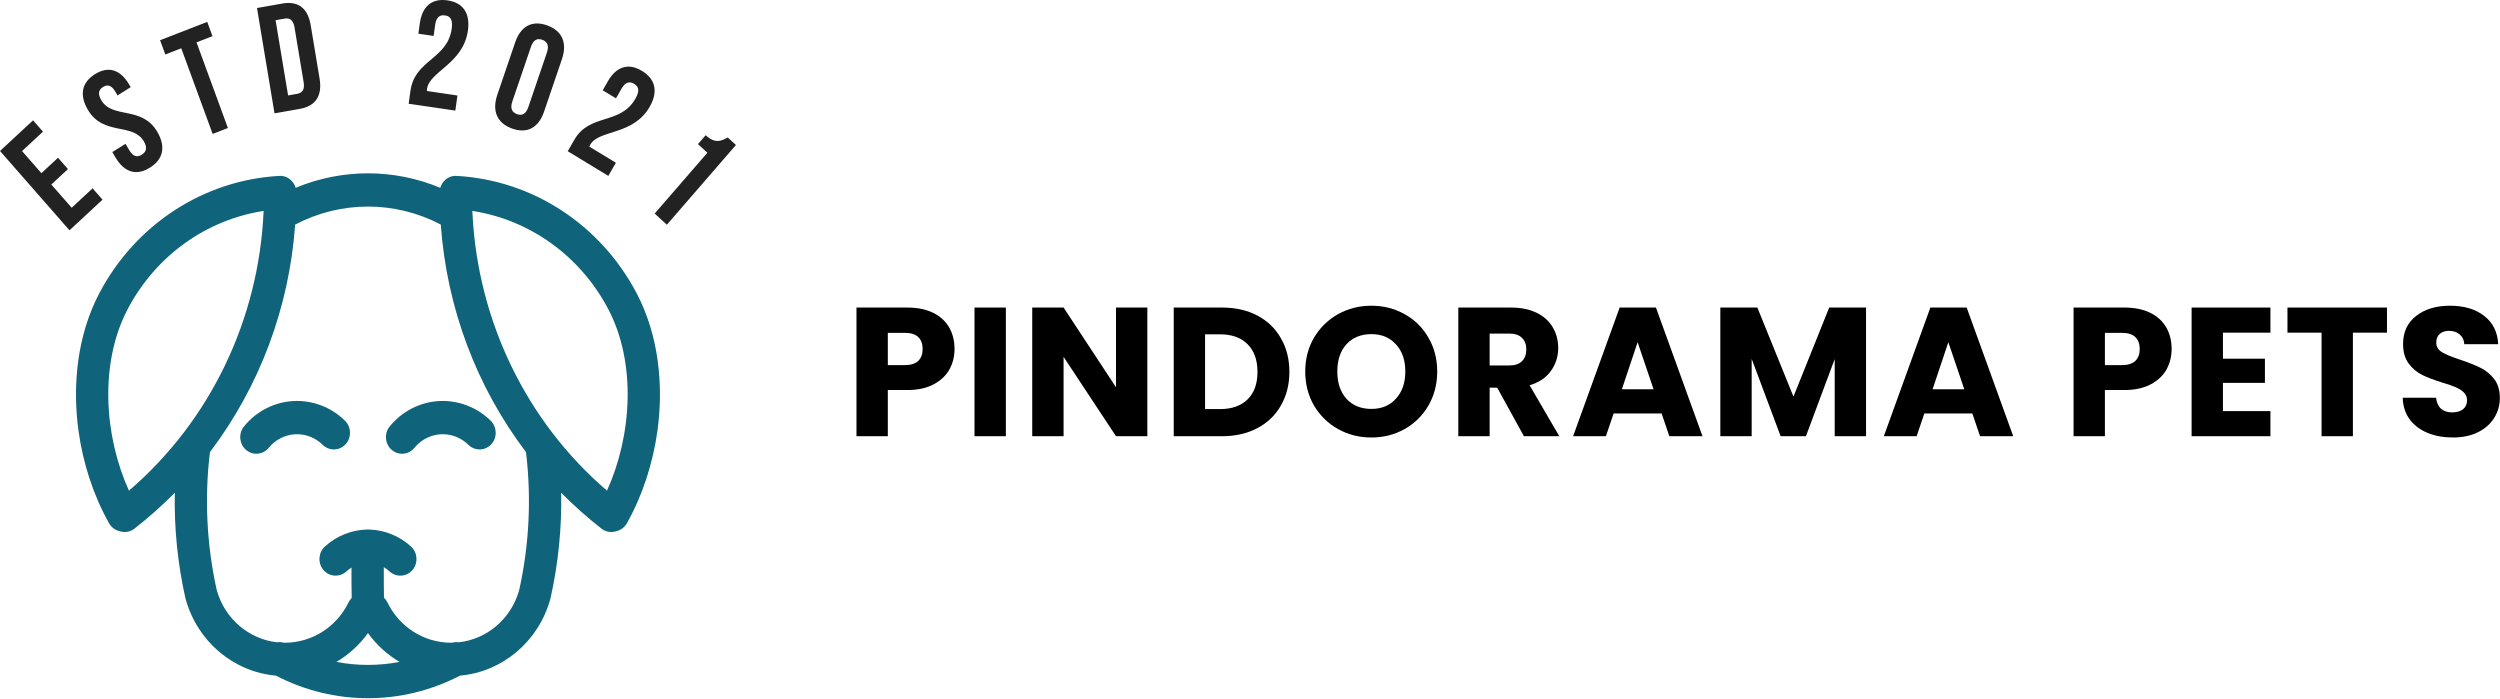
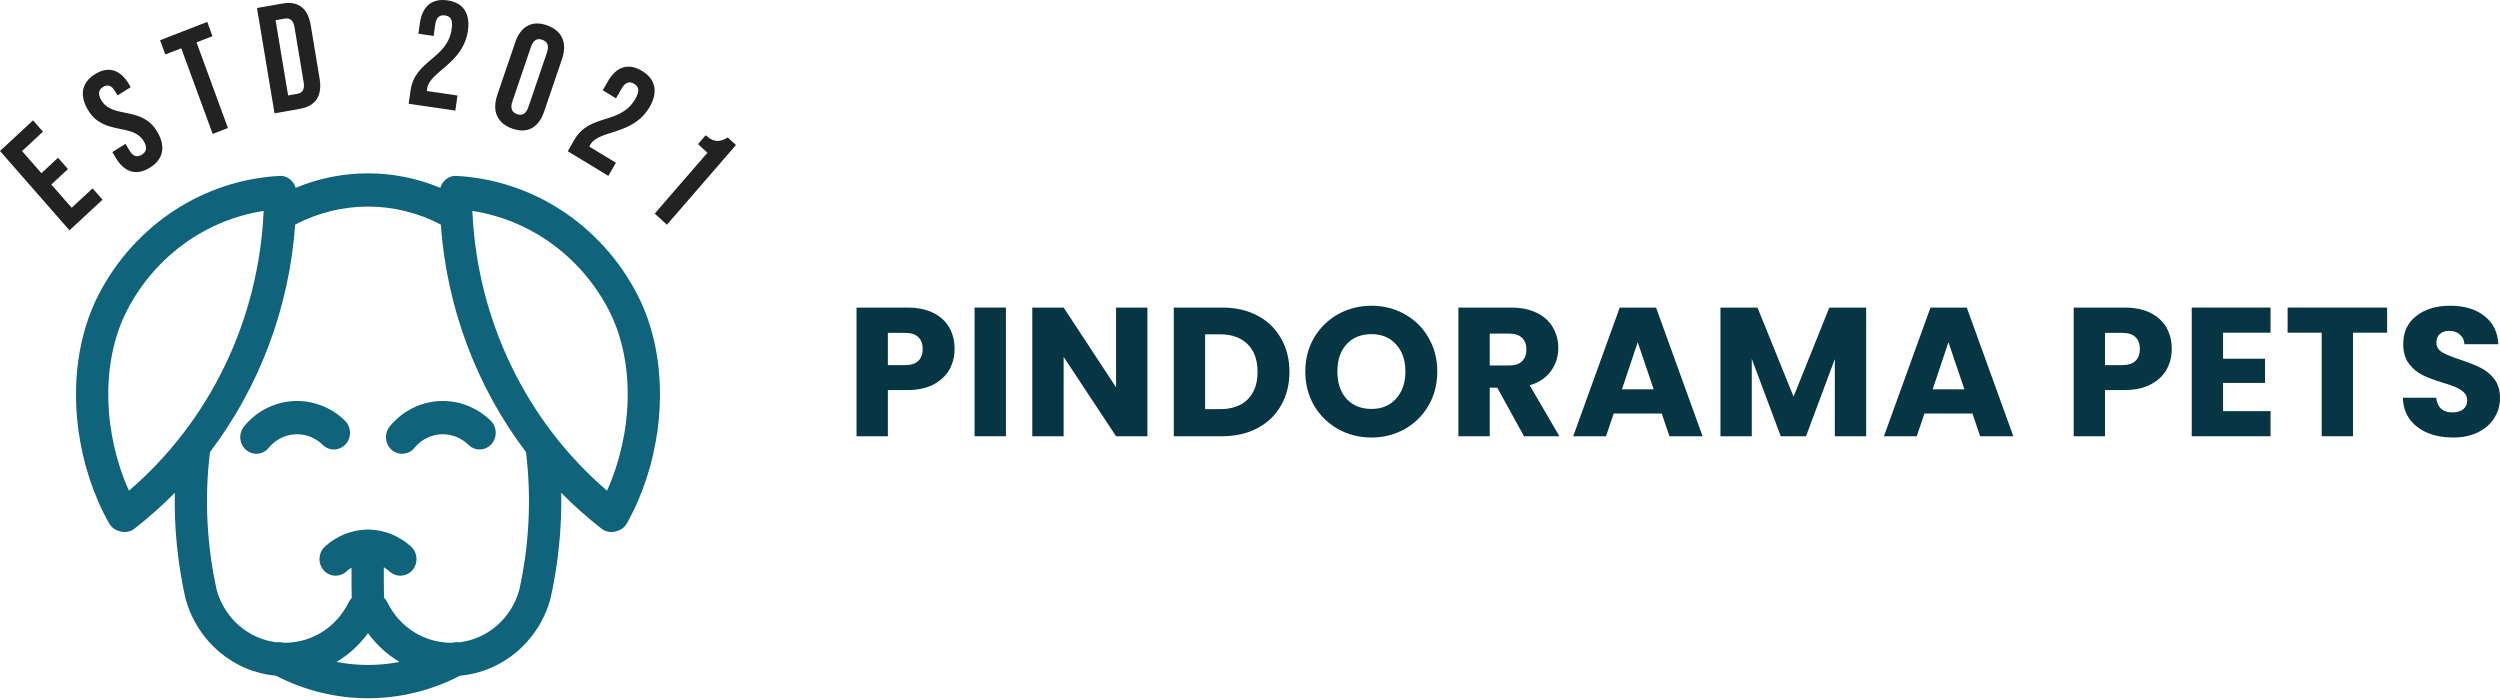
- <svg xmlns="http://www.w3.org/2000/svg" width="2728" height="762" viewBox="0 0 2728 762" fill="none">
-   <path fill-rule="evenodd" clip-rule="evenodd" d="M322.607 204.95C373.187 183.856 429.86 183.856 480.441 204.95C481.269 201.887 482.926 199.174 485.266 196.864C488.92 193.348 493.305 191.641 498.324 191.943C580.97 196.512 655.33 245.026 694.703 320.006C718.532 365.356 724.33 419.443 717.412 470.016C712.538 505.221 701.33 540.225 684.032 571.01C681.449 575.58 677.21 578.543 672.531 579.598C667.219 581.406 661.178 580.602 656.402 576.886C640.809 564.732 626.093 551.625 612.352 537.714C613.082 576.234 609.183 614.854 600.802 652.469C600.704 652.82 600.607 653.172 600.559 653.474C587.743 700.128 548.175 733.123 501.979 737.242C438.826 770.087 364.221 770.087 301.068 737.242C254.874 733.174 215.354 700.128 202.538 653.474C202.44 653.172 202.343 652.82 202.246 652.469C193.864 614.854 189.966 576.234 190.745 537.714C176.955 551.625 162.288 564.732 146.645 576.886C141.87 580.602 135.828 581.406 130.517 579.598C125.838 578.543 121.598 575.58 119.016 571.01C101.717 540.225 90.509 505.221 85.636 470.016C78.717 419.443 84.564 365.356 108.345 320.006C147.718 245.026 222.127 196.512 304.724 191.943C309.742 191.641 314.128 193.348 317.783 196.864C320.171 199.174 321.779 201.887 322.607 204.95ZM515.526 232.622C515.526 232.872 515.575 233.123 515.575 233.375C521.471 350.64 574.684 460.223 662.347 535.404C689.733 474.888 694.509 395.94 663.712 337.282C633.207 279.227 578.045 239.803 515.428 230.16C515.428 231.015 515.477 231.818 515.526 232.622ZM480.977 245.026C431.079 218.861 371.97 218.861 322.072 245.077C315.59 336.077 282.892 422.357 229.095 493.318C223.005 543.489 225.538 594.614 236.502 643.882C245.224 675.169 271.441 697.366 302.238 700.882C304.674 700.48 307.208 700.631 309.694 701.334C309.986 701.334 310.279 701.334 310.571 701.334C340.052 701.435 367.146 684.459 380.399 657.24C381.277 655.431 382.397 653.825 383.763 652.469C383.567 641.42 383.47 630.372 383.567 619.373C381.521 620.579 379.621 621.985 377.866 623.642C370.557 630.221 359.397 629.518 352.966 622.035C346.581 614.502 347.264 603.001 354.525 596.373C367.438 584.62 383.957 578.091 401.158 577.79C401.354 577.79 401.548 577.79 401.695 577.79C401.793 577.79 401.84 577.79 401.889 577.79C419.091 578.091 435.61 584.62 448.523 596.373C455.783 603.001 456.515 614.502 450.082 622.035C443.65 629.518 432.492 630.221 425.182 623.642C423.233 621.834 421.089 620.227 418.799 618.921C418.75 630.02 418.799 641.119 418.993 652.168C420.455 653.624 421.722 655.282 422.697 657.24C435.902 684.459 462.996 701.435 492.477 701.334C492.77 701.334 493.062 701.334 493.403 701.334C495.84 700.631 498.373 700.48 500.81 700.882C531.607 697.366 557.824 675.169 566.546 643.882C577.51 594.614 580.044 543.489 573.952 493.318C520.155 422.357 487.458 336.077 480.977 245.026ZM367.097 722.276C389.853 726.645 413.195 726.645 435.951 722.276C422.648 714.391 410.855 703.744 401.548 690.838C392.192 703.744 380.399 714.391 367.097 722.276ZM287.668 230.16C225.003 239.803 169.84 279.227 139.336 337.282C108.539 395.94 113.315 474.888 140.701 535.404C229.192 459.519 282.552 348.682 287.668 230.16ZM425.28 465.295C438.729 448.772 458.22 438.779 479.077 437.623C499.883 436.468 520.448 444.303 535.505 459.118C542.473 466.048 542.766 477.599 536.041 484.831C529.317 492.063 518.157 492.314 511.141 485.384C503.1 477.449 492.087 473.28 480.977 473.883C469.817 474.485 459.439 479.859 452.226 488.648C445.989 496.332 434.831 497.336 427.375 490.858C419.969 484.429 418.993 472.929 425.28 465.295ZM266.276 465.295C279.725 448.772 299.217 438.779 320.074 437.623C340.88 436.468 361.445 444.303 376.501 459.118C383.518 466.048 383.763 477.599 377.038 484.831C370.314 492.063 359.154 492.314 352.138 485.384C344.097 477.449 333.084 473.28 321.974 473.883C310.864 474.485 300.435 479.859 293.223 488.648C286.986 496.332 275.827 497.336 268.42 490.858C260.964 484.429 260.039 472.929 266.276 465.295Z" fill="#0F637A" />
-   <path d="M63.321 172.135L74.153 184.5L56.004 201.33L78.211 226.68L101.039 205.506L111.87 217.871L75.821 251.303L0 164.739L36.059 131.307L46.891 143.671L24.052 164.845L45.173 188.96L63.321 172.135Z" fill="#222222" />
-   <path d="M103.596 80.953C118.387 71.697 131.371 76.041 140.78 91.972L142.637 95.101L128.261 104.098L125.822 99.973C121.616 92.861 117.252 91.89 112.413 94.918C107.575 97.946 106.41 102.381 110.616 109.493C122.721 129.976 154.712 115.213 171.528 143.661C180.948 159.592 178.587 173.542 163.658 182.885C148.729 192.232 135.606 187.97 126.188 172.039L122.573 165.922L136.95 156.925L141.156 164.037C145.363 171.15 149.914 171.805 154.752 168.777C159.59 165.749 161.121 161.284 156.915 154.172C144.799 133.689 112.818 148.452 95.993 120.003C86.583 104.072 88.805 90.209 103.596 80.953Z" fill="#222222" />
-   <path d="M226.14 23.894L231.846 39.464L214.439 46.221L248.691 139.663L232.044 146.125L197.792 52.682L180.394 59.439L174.677 43.863L226.14 23.894Z" fill="#222222" />
-   <path d="M308.181 3.848C325.727 0.754 336.016 9.248 339.066 27.638L348.733 85.744C351.793 104.128 344.843 115.66 327.297 118.749L299.541 123.641L280.426 8.735L308.181 3.848ZM314.362 104.133L324.246 102.391C329.834 101.41 332.688 97.865 331.325 89.655L321.382 29.903C320.02 21.699 316.179 19.332 310.59 20.317L300.707 22.06L314.362 104.133Z" fill="#222222" />
-   <path d="M485.603 16.822C479.995 15.999 476.035 18.61 474.9 26.85L473.182 39.21L456.525 36.767L458.085 25.56C460.643 7.104 471.069 -2.126 488.368 0.414C505.657 2.949 513.161 14.811 510.604 33.266C505.588 69.518 468.64 77.89 466.014 96.838C465.905 97.661 465.786 98.484 465.836 99.333L499.14 104.22L496.859 120.699L445.93 113.227L447.895 99.053C452.605 65.108 488.289 64.631 492.9 31.341C494.341 20.963 491.201 17.64 485.603 16.822Z" fill="#222222" />
-   <path d="M597.098 27.719C613.596 33.668 619.185 46.978 613.183 64.58L593.701 121.787C587.698 139.389 575.267 146.201 558.768 140.253C542.279 134.299 536.69 120.994 542.683 103.392L562.174 46.18C568.167 28.578 580.608 21.77 597.098 27.719ZM564.119 124.535C569.471 126.46 573.845 124.687 576.521 116.828L596.762 57.422C599.438 49.563 597.088 45.367 591.746 43.437C586.404 41.511 582.02 43.284 579.345 51.143L559.114 110.549C556.437 118.408 558.777 122.604 564.119 124.535Z" fill="#222222" />
-   <path d="M691.946 91.489C687.068 88.527 682.437 89.391 678.33 96.559L672.159 107.308L657.674 98.51L663.263 88.761C672.474 72.703 685.538 68.268 700.585 77.407C715.633 86.546 718.17 100.46 708.958 116.513C690.869 148.051 653.615 141.274 644.157 157.764C643.751 158.48 643.337 159.196 643.06 159.999L672.04 177.596L663.816 191.932L619.521 165.023L626.591 152.694C643.525 123.163 676.69 136.737 693.308 107.781C698.482 98.748 696.823 94.451 691.946 91.489Z" fill="#222222" />
-   <path d="M794.12 150.022L803.055 158.221L727.678 245.232L714.389 233.045L771.893 166.669L761.625 157.245L770.027 147.553C780.296 156.971 787 153.979 794.12 150.022Z" fill="#222222" />
-   <path d="M1041.59 380.8C1041.59 388.933 1039.72 396.4 1035.99 403.2C1032.25 409.867 1026.52 415.267 1018.79 419.4C1011.05 423.533 1001.45 425.6 989.986 425.6H968.786V476H934.586V335.6H989.986C1001.19 335.6 1010.65 337.533 1018.39 341.4C1026.12 345.267 1031.92 350.6 1035.79 357.4C1039.65 364.2 1041.59 372 1041.59 380.8ZM987.386 398.4C993.92 398.4 998.786 396.867 1001.99 393.8C1005.19 390.733 1006.79 386.4 1006.79 380.8C1006.79 375.2 1005.19 370.867 1001.99 367.8C998.786 364.733 993.92 363.2 987.386 363.2H968.786V398.4H987.386Z" fill="black" />
-   <path d="M1097.59 335.6V476H1063.39V335.6H1097.59Z" fill="black" />
-   <path d="M1251.98 476H1217.78L1160.58 389.4V476H1126.38V335.6H1160.58L1217.78 422.6V335.6H1251.98V476Z" fill="black" />
-   <path d="M1333.37 335.6C1348.17 335.6 1361.1 338.533 1372.17 344.4C1383.23 350.267 1391.77 358.533 1397.77 369.2C1403.9 379.733 1406.97 391.933 1406.97 405.8C1406.97 419.533 1403.9 431.733 1397.77 442.4C1391.77 453.067 1383.17 461.333 1371.97 467.2C1360.9 473.067 1348.03 476 1333.37 476H1280.77V335.6H1333.37ZM1331.17 446.4C1344.1 446.4 1354.17 442.867 1361.37 435.8C1368.57 428.733 1372.17 418.733 1372.17 405.8C1372.17 392.867 1368.57 382.8 1361.37 375.6C1354.17 368.4 1344.1 364.8 1331.17 364.8H1314.97V446.4H1331.17Z" fill="black" />
-   <path d="M1496.48 477.4C1483.28 477.4 1471.15 474.333 1460.08 468.2C1449.15 462.067 1440.41 453.533 1433.88 442.6C1427.48 431.533 1424.28 419.133 1424.28 405.4C1424.28 391.667 1427.48 379.333 1433.88 368.4C1440.41 357.467 1449.15 348.933 1460.08 342.8C1471.15 336.667 1483.28 333.6 1496.48 333.6C1509.68 333.6 1521.75 336.667 1532.68 342.8C1543.75 348.933 1552.41 357.467 1558.68 368.4C1565.08 379.333 1568.28 391.667 1568.28 405.4C1568.28 419.133 1565.08 431.533 1558.68 442.6C1552.28 453.533 1543.61 462.067 1532.68 468.2C1521.75 474.333 1509.68 477.4 1496.48 477.4ZM1496.48 446.2C1507.68 446.2 1516.61 442.467 1523.28 435C1530.08 427.533 1533.48 417.667 1533.48 405.4C1533.48 393 1530.08 383.133 1523.28 375.8C1516.61 368.333 1507.68 364.6 1496.48 364.6C1485.15 364.6 1476.08 368.267 1469.28 375.6C1462.61 382.933 1459.28 392.867 1459.28 405.4C1459.28 417.8 1462.61 427.733 1469.28 435.2C1476.08 442.533 1485.15 446.2 1496.48 446.2Z" fill="black" />
-   <path d="M1662.91 476L1633.71 423H1625.51V476H1591.31V335.6H1648.71C1659.77 335.6 1669.17 337.533 1676.91 341.4C1684.77 345.267 1690.64 350.6 1694.51 357.4C1698.37 364.067 1700.31 371.533 1700.31 379.8C1700.31 389.133 1697.64 397.467 1692.31 404.8C1687.11 412.133 1679.37 417.333 1669.11 420.4L1701.51 476H1662.91ZM1625.51 398.8H1646.71C1652.97 398.8 1657.64 397.267 1660.71 394.2C1663.91 391.133 1665.51 386.8 1665.51 381.2C1665.51 375.867 1663.91 371.667 1660.71 368.6C1657.64 365.533 1652.97 364 1646.71 364H1625.51V398.8Z" fill="black" />
-   <path d="M1813.17 451.2H1760.77L1752.37 476H1716.57L1767.37 335.6H1806.97L1857.77 476H1821.57L1813.17 451.2ZM1804.37 424.8L1786.97 373.4L1769.77 424.8H1804.37Z" fill="black" />
-   <path d="M2036.23 335.6V476H2002.03V391.8L1970.63 476H1943.03L1911.43 391.6V476H1877.23V335.6H1917.63L1957.03 432.8L1996.03 335.6H2036.23Z" fill="black" />
-   <path d="M2152.23 451.2H2099.83L2091.43 476H2055.63L2106.43 335.6H2146.03L2196.83 476H2160.63L2152.23 451.2ZM2143.43 424.8L2126.03 373.4L2108.83 424.8H2143.43Z" fill="black" />
-   <path d="M2369.67 380.8C2369.67 388.933 2367.81 396.4 2364.07 403.2C2360.34 409.867 2354.61 415.267 2346.87 419.4C2339.14 423.533 2329.54 425.6 2318.07 425.6H2296.87V476H2262.67V335.6H2318.07C2329.27 335.6 2338.74 337.533 2346.47 341.4C2354.21 345.267 2360.01 350.6 2363.87 357.4C2367.74 364.2 2369.67 372 2369.67 380.8ZM2315.47 398.4C2322.01 398.4 2326.87 396.867 2330.07 393.8C2333.27 390.733 2334.87 386.4 2334.87 380.8C2334.87 375.2 2333.27 370.867 2330.07 367.8C2326.87 364.733 2322.01 363.2 2315.47 363.2H2296.87V398.4H2315.47Z" fill="black" />
-   <path d="M2425.68 363V391.4H2471.48V417.8H2425.68V448.6H2477.48V476H2391.48V335.6H2477.48V363H2425.68Z" fill="black" />
-   <path d="M2604.68 335.6V363H2567.48V476H2533.28V363H2496.08V335.6H2604.68Z" fill="black" />
-   <path d="M2676.64 477.4C2666.38 477.4 2657.18 475.733 2649.04 472.4C2640.91 469.067 2634.38 464.133 2629.44 457.6C2624.64 451.067 2622.11 443.2 2621.84 434H2658.24C2658.78 439.2 2660.58 443.2 2663.64 446C2666.71 448.667 2670.71 450 2675.64 450C2680.71 450 2684.71 448.867 2687.64 446.6C2690.58 444.2 2692.04 440.933 2692.04 436.8C2692.04 433.333 2690.84 430.467 2688.44 428.2C2686.18 425.933 2683.31 424.067 2679.84 422.6C2676.51 421.133 2671.71 419.467 2665.44 417.6C2656.38 414.8 2648.98 412 2643.24 409.2C2637.51 406.4 2632.58 402.267 2628.44 396.8C2624.31 391.333 2622.24 384.2 2622.24 375.4C2622.24 362.333 2626.98 352.133 2636.44 344.8C2645.91 337.333 2658.24 333.6 2673.44 333.6C2688.91 333.6 2701.38 337.333 2710.84 344.8C2720.31 352.133 2725.38 362.4 2726.04 375.6H2689.04C2688.78 371.067 2687.11 367.533 2684.04 365C2680.98 362.333 2677.04 361 2672.24 361C2668.11 361 2664.78 362.133 2662.24 364.4C2659.71 366.533 2658.44 369.667 2658.44 373.8C2658.44 378.333 2660.58 381.867 2664.84 384.4C2669.11 386.933 2675.78 389.667 2684.84 392.6C2693.91 395.667 2701.24 398.6 2706.84 401.4C2712.58 404.2 2717.51 408.267 2721.64 413.6C2725.78 418.933 2727.84 425.8 2727.84 434.2C2727.84 442.2 2725.78 449.467 2721.64 456C2717.64 462.533 2711.78 467.733 2704.04 471.6C2696.31 475.467 2687.18 477.4 2676.64 477.4Z" fill="black" />
+ <svg xmlns="http://www.w3.org/2000/svg" width="250" height="70" viewBox="0 0 250 70" fill="none">
+   <path fill-rule="evenodd" clip-rule="evenodd" d="M29.566 18.783C34.202 16.85 39.396 16.85 44.032 18.783C44.107 18.502 44.259 18.254 44.474 18.042C44.809 17.72 45.21 17.563 45.67 17.591C53.245 18.01 60.06 22.456 63.668 29.328C65.852 33.484 66.383 38.441 65.749 43.076C65.303 46.302 64.275 49.51 62.69 52.332C62.453 52.751 62.065 53.022 61.636 53.119C61.149 53.285 60.596 53.211 60.158 52.87C58.729 51.756 57.38 50.555 56.121 49.28C56.188 52.81 55.83 56.35 55.062 59.797C55.053 59.829 55.044 59.862 55.04 59.889C53.865 64.165 50.239 67.189 46.005 67.567C40.218 70.577 33.38 70.577 27.592 67.567C23.359 67.194 19.737 64.165 18.562 59.889C18.553 59.862 18.544 59.829 18.535 59.797C17.767 56.35 17.41 52.81 17.482 49.28C16.218 50.555 14.873 51.756 13.44 52.87C13.002 53.211 12.448 53.285 11.962 53.119C11.533 53.022 11.144 52.751 10.908 52.332C9.322 49.51 8.295 46.302 7.849 43.076C7.214 38.441 7.75 33.484 9.93 29.328C13.538 22.456 20.358 18.01 27.927 17.591C28.387 17.563 28.789 17.72 29.124 18.042C29.343 18.254 29.491 18.502 29.566 18.783ZM47.247 21.319C47.247 21.342 47.251 21.365 47.251 21.388C47.792 32.135 52.669 42.178 60.703 49.069C63.212 43.522 63.65 36.287 60.828 30.911C58.032 25.59 52.977 21.977 47.238 21.094C47.238 21.172 47.242 21.246 47.247 21.319ZM44.081 22.456C39.508 20.058 34.09 20.058 29.517 22.461C28.923 30.801 25.927 38.708 20.996 45.211C20.438 49.809 20.67 54.495 21.675 59.01C22.474 61.878 24.877 63.912 27.7 64.234C27.923 64.197 28.155 64.211 28.383 64.276C28.41 64.276 28.436 64.276 28.463 64.276C31.165 64.285 33.648 62.729 34.863 60.234C34.943 60.069 35.046 59.922 35.171 59.797C35.153 58.785 35.144 57.772 35.153 56.764C34.966 56.875 34.791 57.003 34.631 57.155C33.961 57.758 32.938 57.694 32.349 57.008C31.764 56.318 31.826 55.264 32.492 54.656C33.675 53.579 35.189 52.981 36.765 52.953C36.783 52.953 36.801 52.953 36.815 52.953C36.824 52.953 36.828 52.953 36.832 52.953C38.409 52.981 39.923 53.579 41.106 54.656C41.772 55.264 41.839 56.318 41.249 57.008C40.66 57.694 39.637 57.758 38.967 57.155C38.788 56.99 38.592 56.842 38.382 56.723C38.378 57.74 38.382 58.757 38.4 59.77C38.534 59.903 38.65 60.055 38.739 60.234C39.95 62.729 42.433 64.285 45.135 64.276C45.161 64.276 45.188 64.276 45.219 64.276C45.443 64.211 45.675 64.197 45.898 64.234C48.721 63.912 51.123 61.878 51.923 59.01C52.928 54.495 53.16 49.809 52.602 45.211C47.671 38.708 44.675 30.801 44.081 22.456ZM33.644 66.195C35.729 66.595 37.868 66.595 39.954 66.195C38.735 65.472 37.654 64.496 36.801 63.314C35.944 64.496 34.863 65.472 33.644 66.195ZM26.364 21.094C20.621 21.977 15.566 25.59 12.77 30.911C9.948 36.287 10.385 43.522 12.895 49.069C21.005 42.114 25.895 31.956 26.364 21.094ZM38.976 42.643C40.209 41.129 41.995 40.213 43.906 40.107C45.813 40.001 47.698 40.719 49.078 42.077C49.717 42.712 49.743 43.771 49.127 44.434C48.511 45.096 47.488 45.119 46.845 44.484C46.108 43.757 45.099 43.375 44.081 43.43C43.058 43.485 42.107 43.978 41.446 44.783C40.874 45.488 39.851 45.58 39.168 44.986C38.489 44.397 38.4 43.343 38.976 42.643ZM24.404 42.643C25.636 41.129 27.423 40.213 29.334 40.107C31.241 40.001 33.126 40.719 34.506 42.077C35.149 42.712 35.171 43.771 34.555 44.434C33.938 45.096 32.916 45.119 32.273 44.484C31.536 43.757 30.527 43.375 29.508 43.43C28.49 43.485 27.534 43.978 26.873 44.783C26.302 45.488 25.279 45.58 24.6 44.986C23.917 44.397 23.832 43.343 24.404 42.643Z" fill="#0F637A" />
+   <path d="M5.803 15.776L6.796 16.909L5.133 18.452L7.168 20.775L9.26 18.834L10.253 19.968L6.949 23.032L0 15.098L3.305 12.034L4.297 13.167L2.204 15.108L4.14 17.318L5.803 15.776Z" fill="#222222" />
+   <path d="M9.495 7.419C10.851 6.571 12.041 6.969 12.903 8.429L13.073 8.716L11.756 9.54L11.532 9.162C11.147 8.51 10.747 8.421 10.303 8.699C9.86 8.976 9.753 9.383 10.139 10.035C11.248 11.912 14.18 10.559 15.721 13.166C16.584 14.626 16.368 15.905 15 16.761C13.632 17.617 12.429 17.227 11.566 15.767L11.235 15.206L12.552 14.382L12.938 15.034C13.323 15.685 13.74 15.745 14.184 15.468C14.627 15.19 14.767 14.781 14.382 14.129C13.271 12.252 10.341 13.605 8.799 10.998C7.936 9.538 8.14 8.267 9.495 7.419Z" fill="#222222" />
+   <path d="M20.726 2.19L21.248 3.617L19.653 4.236L22.792 12.8L21.267 13.392L18.127 4.828L16.533 5.447L16.009 4.02L20.726 2.19Z" fill="#222222" />
+   <path d="M28.244 0.353C29.852 0.069 30.795 0.847 31.075 2.533L31.96 7.858C32.241 9.543 31.604 10.6 29.996 10.883L27.452 11.331L25.7 0.8L28.244 0.353ZM28.811 9.543L29.716 9.384C30.229 9.294 30.49 8.969 30.365 8.217L29.454 2.74C29.329 1.989 28.977 1.772 28.465 1.862L27.559 2.022L28.811 9.543Z" fill="#222222" />
+   <path d="M44.504 1.542C43.99 1.466 43.627 1.706 43.523 2.461L43.366 3.594L41.839 3.37L41.982 2.343C42.217 0.651 43.172 -0.195 44.758 0.038C46.342 0.27 47.03 1.357 46.795 3.049C46.336 6.371 42.949 7.138 42.709 8.875C42.699 8.95 42.688 9.026 42.693 9.104L45.745 9.552L45.536 11.062L40.868 10.377L41.048 9.078C41.48 5.967 44.75 5.923 45.173 2.872C45.305 1.921 45.017 1.617 44.504 1.542Z" fill="#222222" />
+   <path d="M54.723 2.54C56.235 3.086 56.747 4.305 56.197 5.919L54.412 11.162C53.862 12.775 52.722 13.399 51.21 12.854C49.699 12.308 49.187 11.089 49.736 9.476L51.522 4.232C52.072 2.619 53.212 1.995 54.723 2.54ZM51.701 11.413C52.191 11.59 52.592 11.427 52.837 10.707L54.692 5.263C54.938 4.542 54.722 4.158 54.233 3.981C53.743 3.804 53.341 3.967 53.096 4.687L51.242 10.132C50.997 10.852 51.211 11.236 51.701 11.413Z" fill="#222222" />
+   <path d="M63.415 8.385C62.968 8.113 62.543 8.192 62.167 8.849L61.601 9.834L60.274 9.028L60.786 8.135C61.63 6.663 62.828 6.257 64.207 7.094C65.586 7.932 65.818 9.207 64.974 10.678C63.316 13.568 59.902 12.947 59.035 14.459C58.998 14.524 58.96 14.59 58.935 14.663L61.59 16.276L60.837 17.59L56.777 15.124L57.425 13.994C58.977 11.287 62.017 12.531 63.54 9.878C64.014 9.05 63.862 8.656 63.415 8.385Z" fill="#222222" />
+   <path d="M72.779 13.749L73.598 14.501L66.69 22.475L65.472 21.358L70.742 15.275L69.801 14.411L70.571 13.523C71.512 14.386 72.127 14.112 72.779 13.749Z" fill="#222222" />
+   <path d="M95.459 34.9C95.459 35.645 95.288 36.329 94.945 36.952C94.603 37.563 94.078 38.058 93.369 38.437C92.66 38.816 91.781 39.005 90.73 39.005H88.787V43.624H85.653V30.757H90.73C91.756 30.757 92.624 30.934 93.332 31.289C94.041 31.643 94.573 32.132 94.927 32.755C95.282 33.378 95.459 34.093 95.459 34.9ZM90.492 36.513C91.09 36.513 91.536 36.372 91.829 36.091C92.123 35.81 92.269 35.413 92.269 34.9C92.269 34.386 92.123 33.989 91.829 33.708C91.536 33.427 91.09 33.286 90.492 33.286H88.787V36.513H90.492Z" fill="#063643" />
+   <path d="M100.591 30.757V43.624H97.457V30.757H100.591Z" fill="#063643" />
+   <path d="M114.74 43.624H111.606L106.364 35.688V43.624H103.229V30.757H106.364L111.606 38.73V30.757H114.74V43.624Z" fill="#063643" />
+   <path d="M122.2 30.757C123.556 30.757 124.741 31.026 125.756 31.564C126.77 32.101 127.552 32.859 128.102 33.836C128.664 34.802 128.945 35.92 128.945 37.191C128.945 38.449 128.664 39.567 128.102 40.545C127.552 41.523 126.764 42.28 125.737 42.818C124.723 43.355 123.544 43.624 122.2 43.624H117.379V30.757H122.2ZM121.998 40.912C123.183 40.912 124.106 40.588 124.766 39.94C125.426 39.292 125.756 38.376 125.756 37.191C125.756 36.005 125.426 35.083 124.766 34.423C124.106 33.763 123.183 33.433 121.998 33.433H120.513V40.912H121.998Z" fill="#063643" />
+   <path d="M137.149 43.753C135.939 43.753 134.827 43.472 133.813 42.91C132.811 42.347 132.01 41.565 131.411 40.563C130.825 39.549 130.532 38.413 130.532 37.154C130.532 35.895 130.825 34.765 131.411 33.763C132.01 32.761 132.811 31.979 133.813 31.417C134.827 30.855 135.939 30.574 137.149 30.574C138.358 30.574 139.464 30.855 140.466 31.417C141.48 31.979 142.275 32.761 142.849 33.763C143.436 34.765 143.729 35.895 143.729 37.154C143.729 38.413 143.436 39.549 142.849 40.563C142.263 41.565 141.468 42.347 140.466 42.91C139.464 43.472 138.358 43.753 137.149 43.753ZM137.149 40.893C138.175 40.893 138.994 40.551 139.605 39.867C140.228 39.182 140.54 38.278 140.54 37.154C140.54 36.018 140.228 35.113 139.605 34.441C138.994 33.757 138.175 33.415 137.149 33.415C136.11 33.415 135.279 33.751 134.656 34.423C134.045 35.095 133.739 36.005 133.739 37.154C133.739 38.291 134.045 39.201 134.656 39.885C135.279 40.557 136.11 40.893 137.149 40.893Z" fill="#063643" />
+   <path d="M152.401 43.624L149.725 38.767H148.974V43.624H145.839V30.757H151.1C152.114 30.757 152.975 30.934 153.684 31.289C154.405 31.643 154.943 32.132 155.297 32.755C155.652 33.366 155.829 34.05 155.829 34.808C155.829 35.663 155.584 36.427 155.096 37.099C154.619 37.771 153.91 38.248 152.969 38.529L155.939 43.624H152.401ZM148.974 36.549H150.916C151.491 36.549 151.918 36.409 152.2 36.128C152.493 35.846 152.639 35.449 152.639 34.936C152.639 34.447 152.493 34.062 152.2 33.781C151.918 33.5 151.491 33.36 150.916 33.36H148.974V36.549Z" fill="#063643" />
+   <path d="M166.173 41.352H161.371L160.601 43.624H157.32L161.975 30.757H165.605L170.26 43.624H166.943L166.173 41.352ZM165.366 38.932L163.772 34.221L162.195 38.932H165.366Z" fill="#063643" />
+   <path d="M186.616 30.757V43.624H183.482V35.908L180.604 43.624H178.074L175.178 35.889V43.624H172.044V30.757H175.747L179.357 39.665L182.932 30.757H186.616Z" fill="#063643" />
+   <path d="M197.247 41.352H192.444L191.674 43.624H188.393L193.049 30.757H196.678L201.334 43.624H198.016L197.247 41.352ZM196.44 38.932L194.845 34.221L193.269 38.932H196.44Z" fill="#063643" />
+   <path d="M217.175 34.9C217.175 35.645 217.004 36.329 216.661 36.952C216.319 37.563 215.794 38.058 215.085 38.437C214.376 38.816 213.497 39.005 212.446 39.005H210.503V43.624H207.368V30.757H212.446C213.472 30.757 214.34 30.934 215.048 31.289C215.757 31.643 216.289 32.132 216.643 32.755C216.998 33.378 217.175 34.093 217.175 34.9ZM212.207 36.513C212.806 36.513 213.252 36.372 213.545 36.091C213.839 35.81 213.985 35.413 213.985 34.9C213.985 34.386 213.839 33.989 213.545 33.708C213.252 33.427 212.806 33.286 212.207 33.286H210.503V36.513H212.207Z" fill="#063643" />
+   <path d="M222.307 33.268V35.871H226.505V38.291H222.307V41.113H227.055V43.624H219.173V30.757H227.055V33.268H222.307Z" fill="#063643" />
+   <path d="M238.713 30.757V33.268H235.303V43.624H232.169V33.268H228.76V30.757H238.713Z" fill="#063643" />
+   <path d="M245.308 43.753C244.367 43.753 243.524 43.6 242.778 43.294C242.033 42.989 241.434 42.537 240.982 41.938C240.542 41.339 240.31 40.618 240.286 39.775H243.622C243.671 40.252 243.835 40.618 244.117 40.875C244.398 41.119 244.764 41.242 245.216 41.242C245.681 41.242 246.047 41.138 246.316 40.93C246.585 40.71 246.719 40.411 246.719 40.032C246.719 39.714 246.609 39.451 246.389 39.244C246.182 39.036 245.919 38.865 245.601 38.73C245.296 38.596 244.856 38.443 244.282 38.272C243.451 38.016 242.772 37.759 242.247 37.502C241.721 37.246 241.269 36.867 240.891 36.366C240.512 35.865 240.322 35.211 240.322 34.405C240.322 33.207 240.756 32.272 241.624 31.6C242.491 30.916 243.622 30.574 245.015 30.574C246.432 30.574 247.575 30.916 248.442 31.6C249.31 32.272 249.774 33.213 249.835 34.423H246.444C246.42 34.008 246.267 33.684 245.986 33.452C245.705 33.207 245.345 33.085 244.905 33.085C244.526 33.085 244.22 33.189 243.988 33.397C243.756 33.592 243.64 33.879 243.64 34.258C243.64 34.673 243.835 34.997 244.227 35.229C244.618 35.462 245.229 35.712 246.059 35.981C246.89 36.262 247.562 36.531 248.076 36.787C248.601 37.044 249.053 37.417 249.432 37.906C249.811 38.394 250 39.024 250 39.794C250 40.527 249.811 41.193 249.432 41.791C249.066 42.39 248.528 42.867 247.819 43.221C247.11 43.575 246.273 43.753 245.308 43.753Z" fill="#063643" />
</svg>
